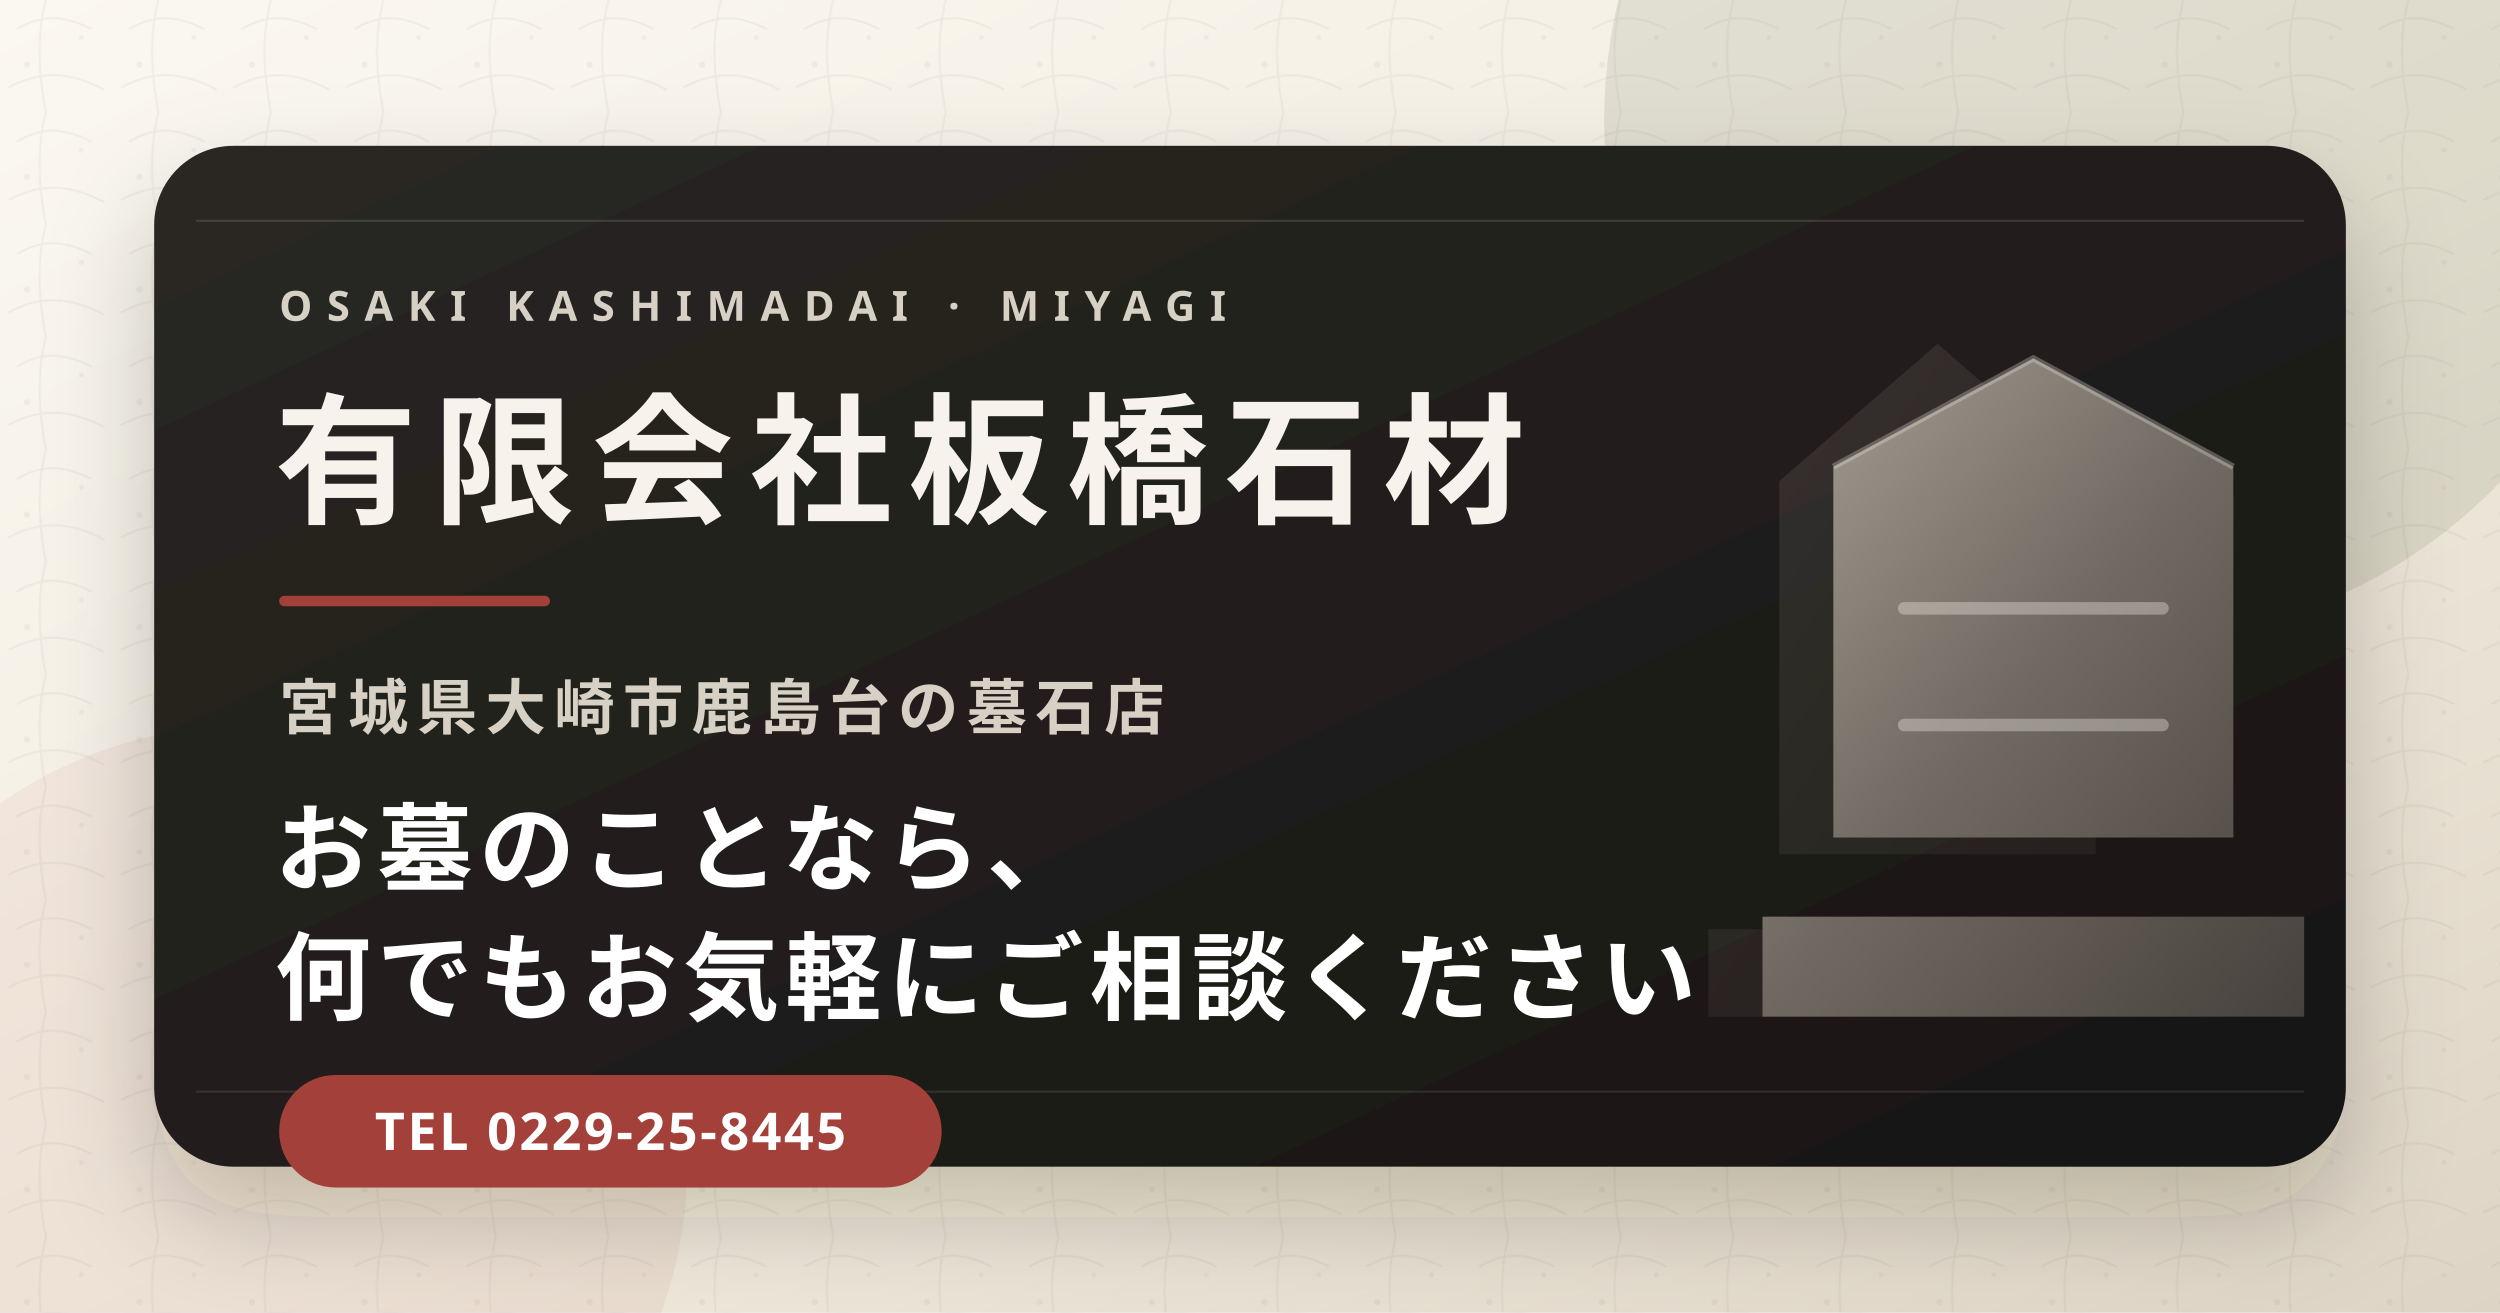
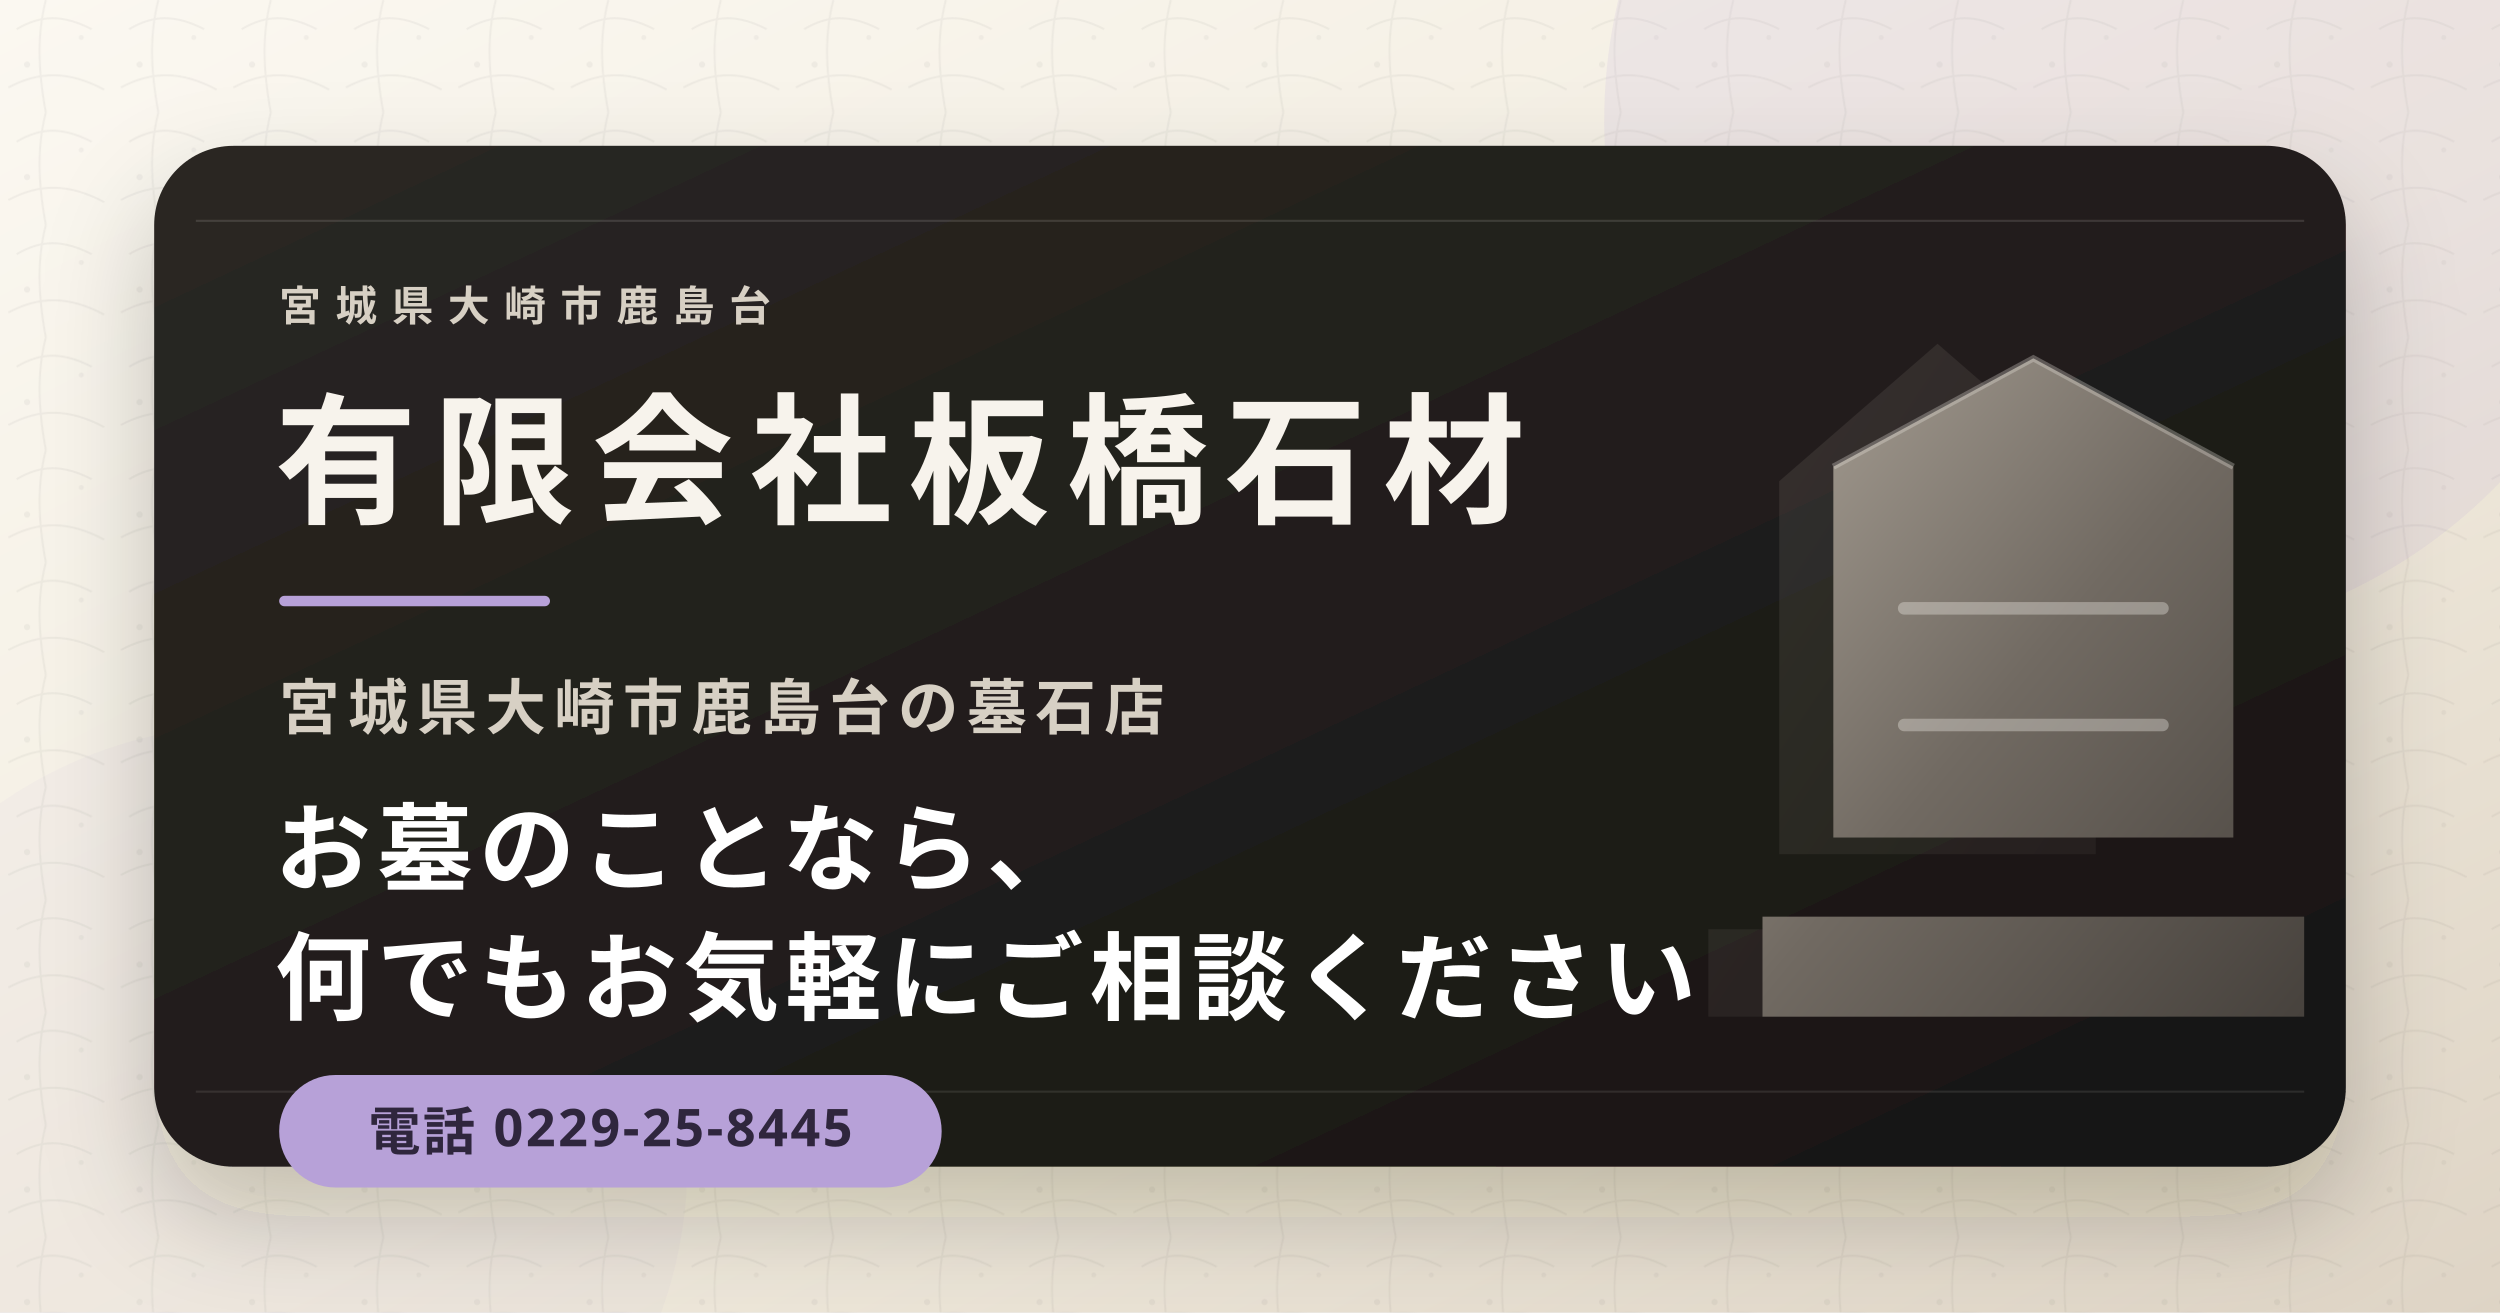
<svg xmlns="http://www.w3.org/2000/svg" width="1200" height="630" viewBox="0 0 1200 630" role="img" aria-labelledby="title desc">
  <defs>
    <linearGradient id="paper" x1="0" y1="0" x2="1" y2="1">
      <stop offset="0" stop-color="#fbf8f1" />
      <stop offset="0.55" stop-color="#f2ecdf" />
      <stop offset="1" stop-color="#ded4c5" />
    </linearGradient>
    <linearGradient id="card" x1="0" y1="0" x2="1" y2="1">
      <stop offset="0" stop-color="#2a2723" />
      <stop offset="1" stop-color="#171513" />
    </linearGradient>
    <linearGradient id="stone" x1="0" y1="0" x2="1" y2="1">
      <stop offset="0" stop-color="#a9a196" />
      <stop offset="0.48" stop-color="#716a62" />
      <stop offset="1" stop-color="#47423d" />
    </linearGradient>
    <pattern id="grain" width="54" height="54" patternUnits="userSpaceOnUse">
      <path d="M8 14c12-7 22-7 36 0M4 42c15-8 29-8 46 1M22 0c-4 16-4 32 0 54" fill="none" stroke="#1f1d1b" stroke-width="1" opacity="0.045" />
      <circle cx="13" cy="31" r="1.5" fill="#1f1d1b" opacity="0.045" />
      <circle cx="39" cy="18" r="1.2" fill="#1f1d1b" opacity="0.04" />
    </pattern>
    <filter id="softShadow" x="-20%" y="-20%" width="140%" height="140%">
      <feDropShadow dx="0" dy="24" stdDeviation="26" flood-color="#1f1d1b" flood-opacity="0.22" />
    </filter>
  </defs>
  <rect width="1200" height="630" fill="url(#paper)" />
  <rect width="1200" height="630" fill="url(#grain)" />
-   <circle cx="1020" cy="58" r="250" fill="#5c6b4f" opacity="0.14" />
-   <circle cx="120" cy="558" r="210" fill="#a3403a" opacity="0.07" />
+   <circle cx="1020" cy="58" r="250" fill="#b7a1d8" opacity="0.14" />
+   <circle cx="120" cy="558" r="210" fill="#b7a1d8" opacity="0.07" />
  <rect x="74" y="70" width="1052" height="490" rx="38" fill="url(#card)" filter="url(#softShadow)" />
  <path d="M94 106h1012" stroke="#f7f3ec" stroke-width="1" opacity="0.13" />
  <path d="M94 524h1012" stroke="#f7f3ec" stroke-width="1" opacity="0.1" />
  <g opacity="0.16">
    <path d="M820 488h220v-42H820v42Zm34-78h152V231l-76-66-76 66v179Z" fill="url(#stone)" />
    <path d="M882 308h96M882 356h96" stroke="#f7f3ec" stroke-width="4" stroke-linecap="round" opacity="0.5" />
  </g>
  <g transform="translate(784 172)">
    <path d="M62 316h260v-48H62v48Zm34-86h192V52L192 0 96 52v178Z" fill="url(#stone)" />
    <path d="M130 120h124M130 176h124" stroke="#f7f3ec" stroke-width="6" stroke-linecap="round" opacity="0.34" />
    <path d="M96 52 192 0l96 52" fill="none" stroke="#f7f3ec" stroke-width="3" opacity="0.28" />
  </g>
  <g font-family="'Noto Serif JP', 'Hiragino Mincho ProN', 'Yu Mincho', serif">
-     <text x="134" y="154" fill="#d7d0c4" font-family="'Noto Sans JP', system-ui, sans-serif" font-size="20" font-weight="700" letter-spacing="7">OSAKI KASHIMADAI · MIYAGI</text>
+     <text x="134" y="154" fill="#d7d0c4" font-family="'Noto Sans JP', system-ui, sans-serif" font-size="20" font-weight="700" letter-spacing="7">宮城県大崎市鹿島台</text>
    <text x="132" y="246" fill="#f7f3ec" font-size="68" font-weight="700" letter-spacing="8">有限会社板橋石材</text>
-     <rect x="134" y="286" width="130" height="5" rx="2.5" fill="#a3403a" />
+     <rect x="134" y="286" width="130" height="5" rx="2.5" fill="#b7a1d8" />
    <text x="134" y="350" fill="#d7d0c4" font-family="'Noto Sans JP', system-ui, sans-serif" font-size="29" font-weight="600" letter-spacing="4">宮城県大崎市鹿島台の墓石店</text>
    <text x="132" y="424" fill="#ffffff" font-size="46" font-weight="600" letter-spacing="3">お墓のことなら、</text>
    <text x="132" y="486" fill="#ffffff" font-size="46" font-weight="600" letter-spacing="3">何でもお気軽にご相談ください</text>
  </g>
  <g transform="translate(134 516)">
-     <rect width="318" height="54" rx="27" fill="#a3403a" />
-     <text x="159" y="36" text-anchor="middle" fill="#ffffff" font-family="'Noto Sans JP', system-ui, sans-serif" font-size="25" font-weight="800" letter-spacing="1.2">TEL 0229-25-8445</text>
+     <rect width="318" height="54" rx="27" fill="#b7a1d8" />
+     <text x="159" y="36" text-anchor="middle" fill="#2f263d" font-family="'Noto Sans JP', system-ui, sans-serif" font-size="25" font-weight="800" letter-spacing="1.2">電話 0229-25-8445</text>
  </g>
</svg>
